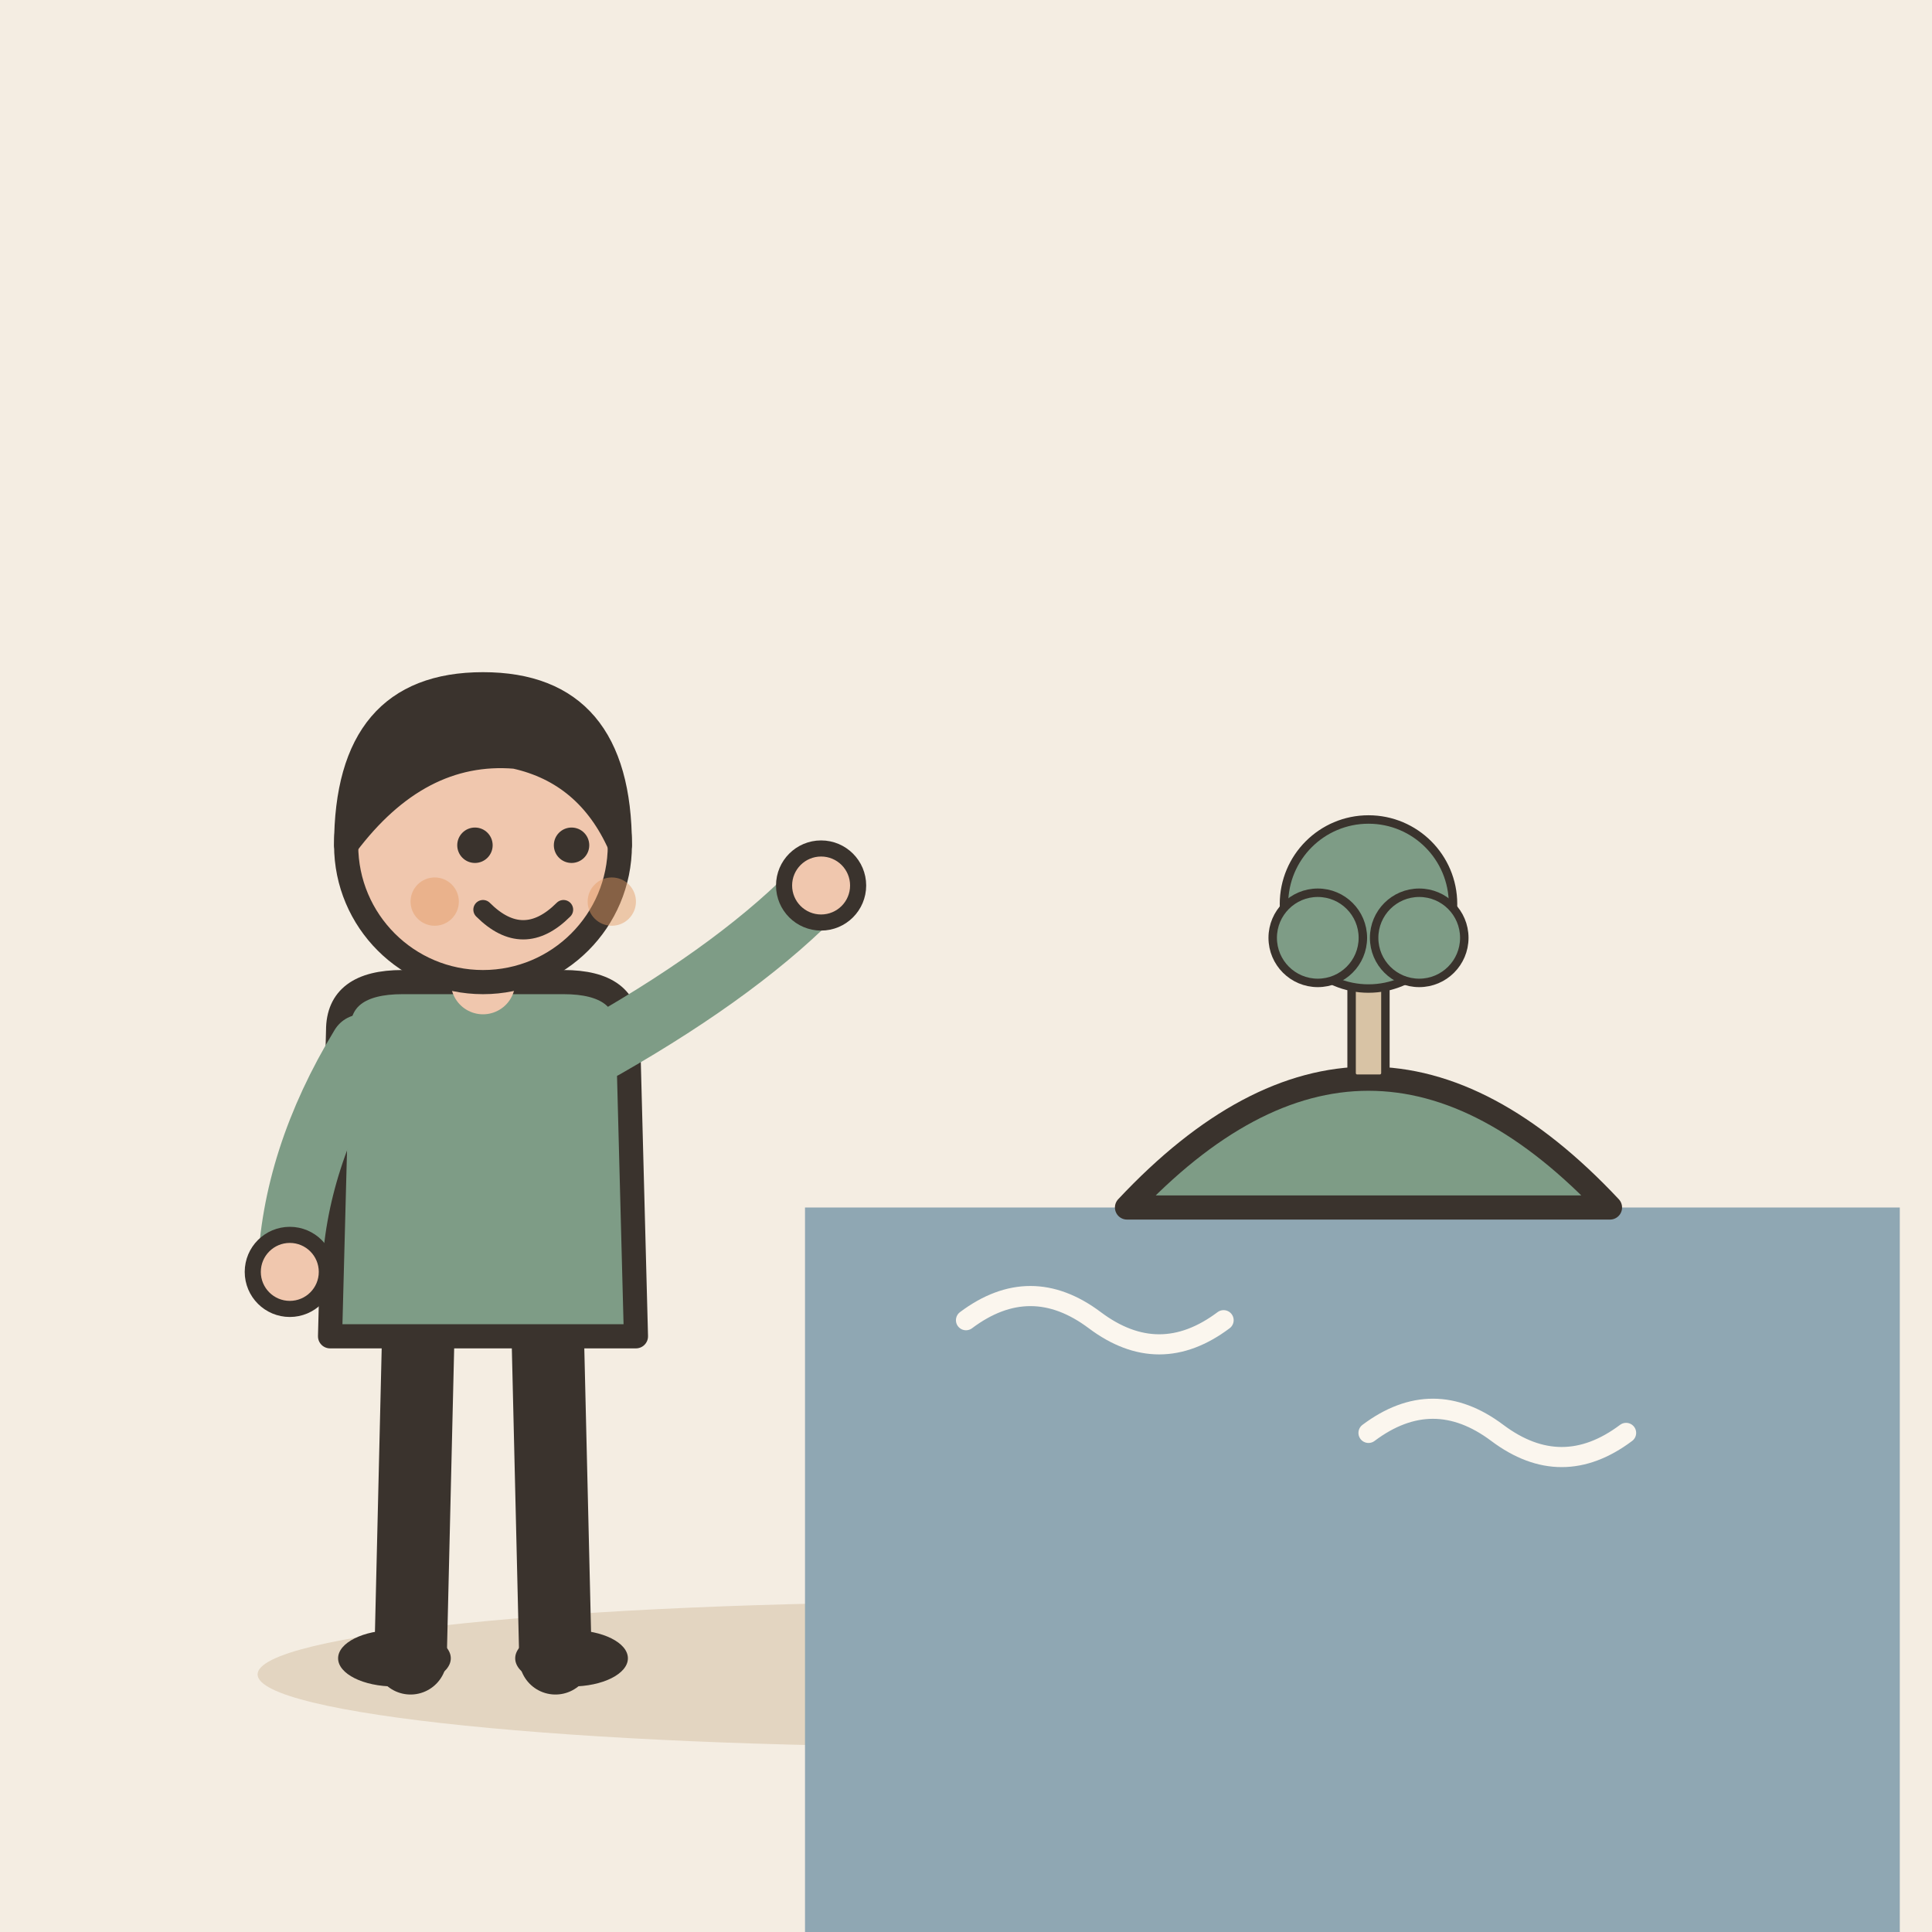
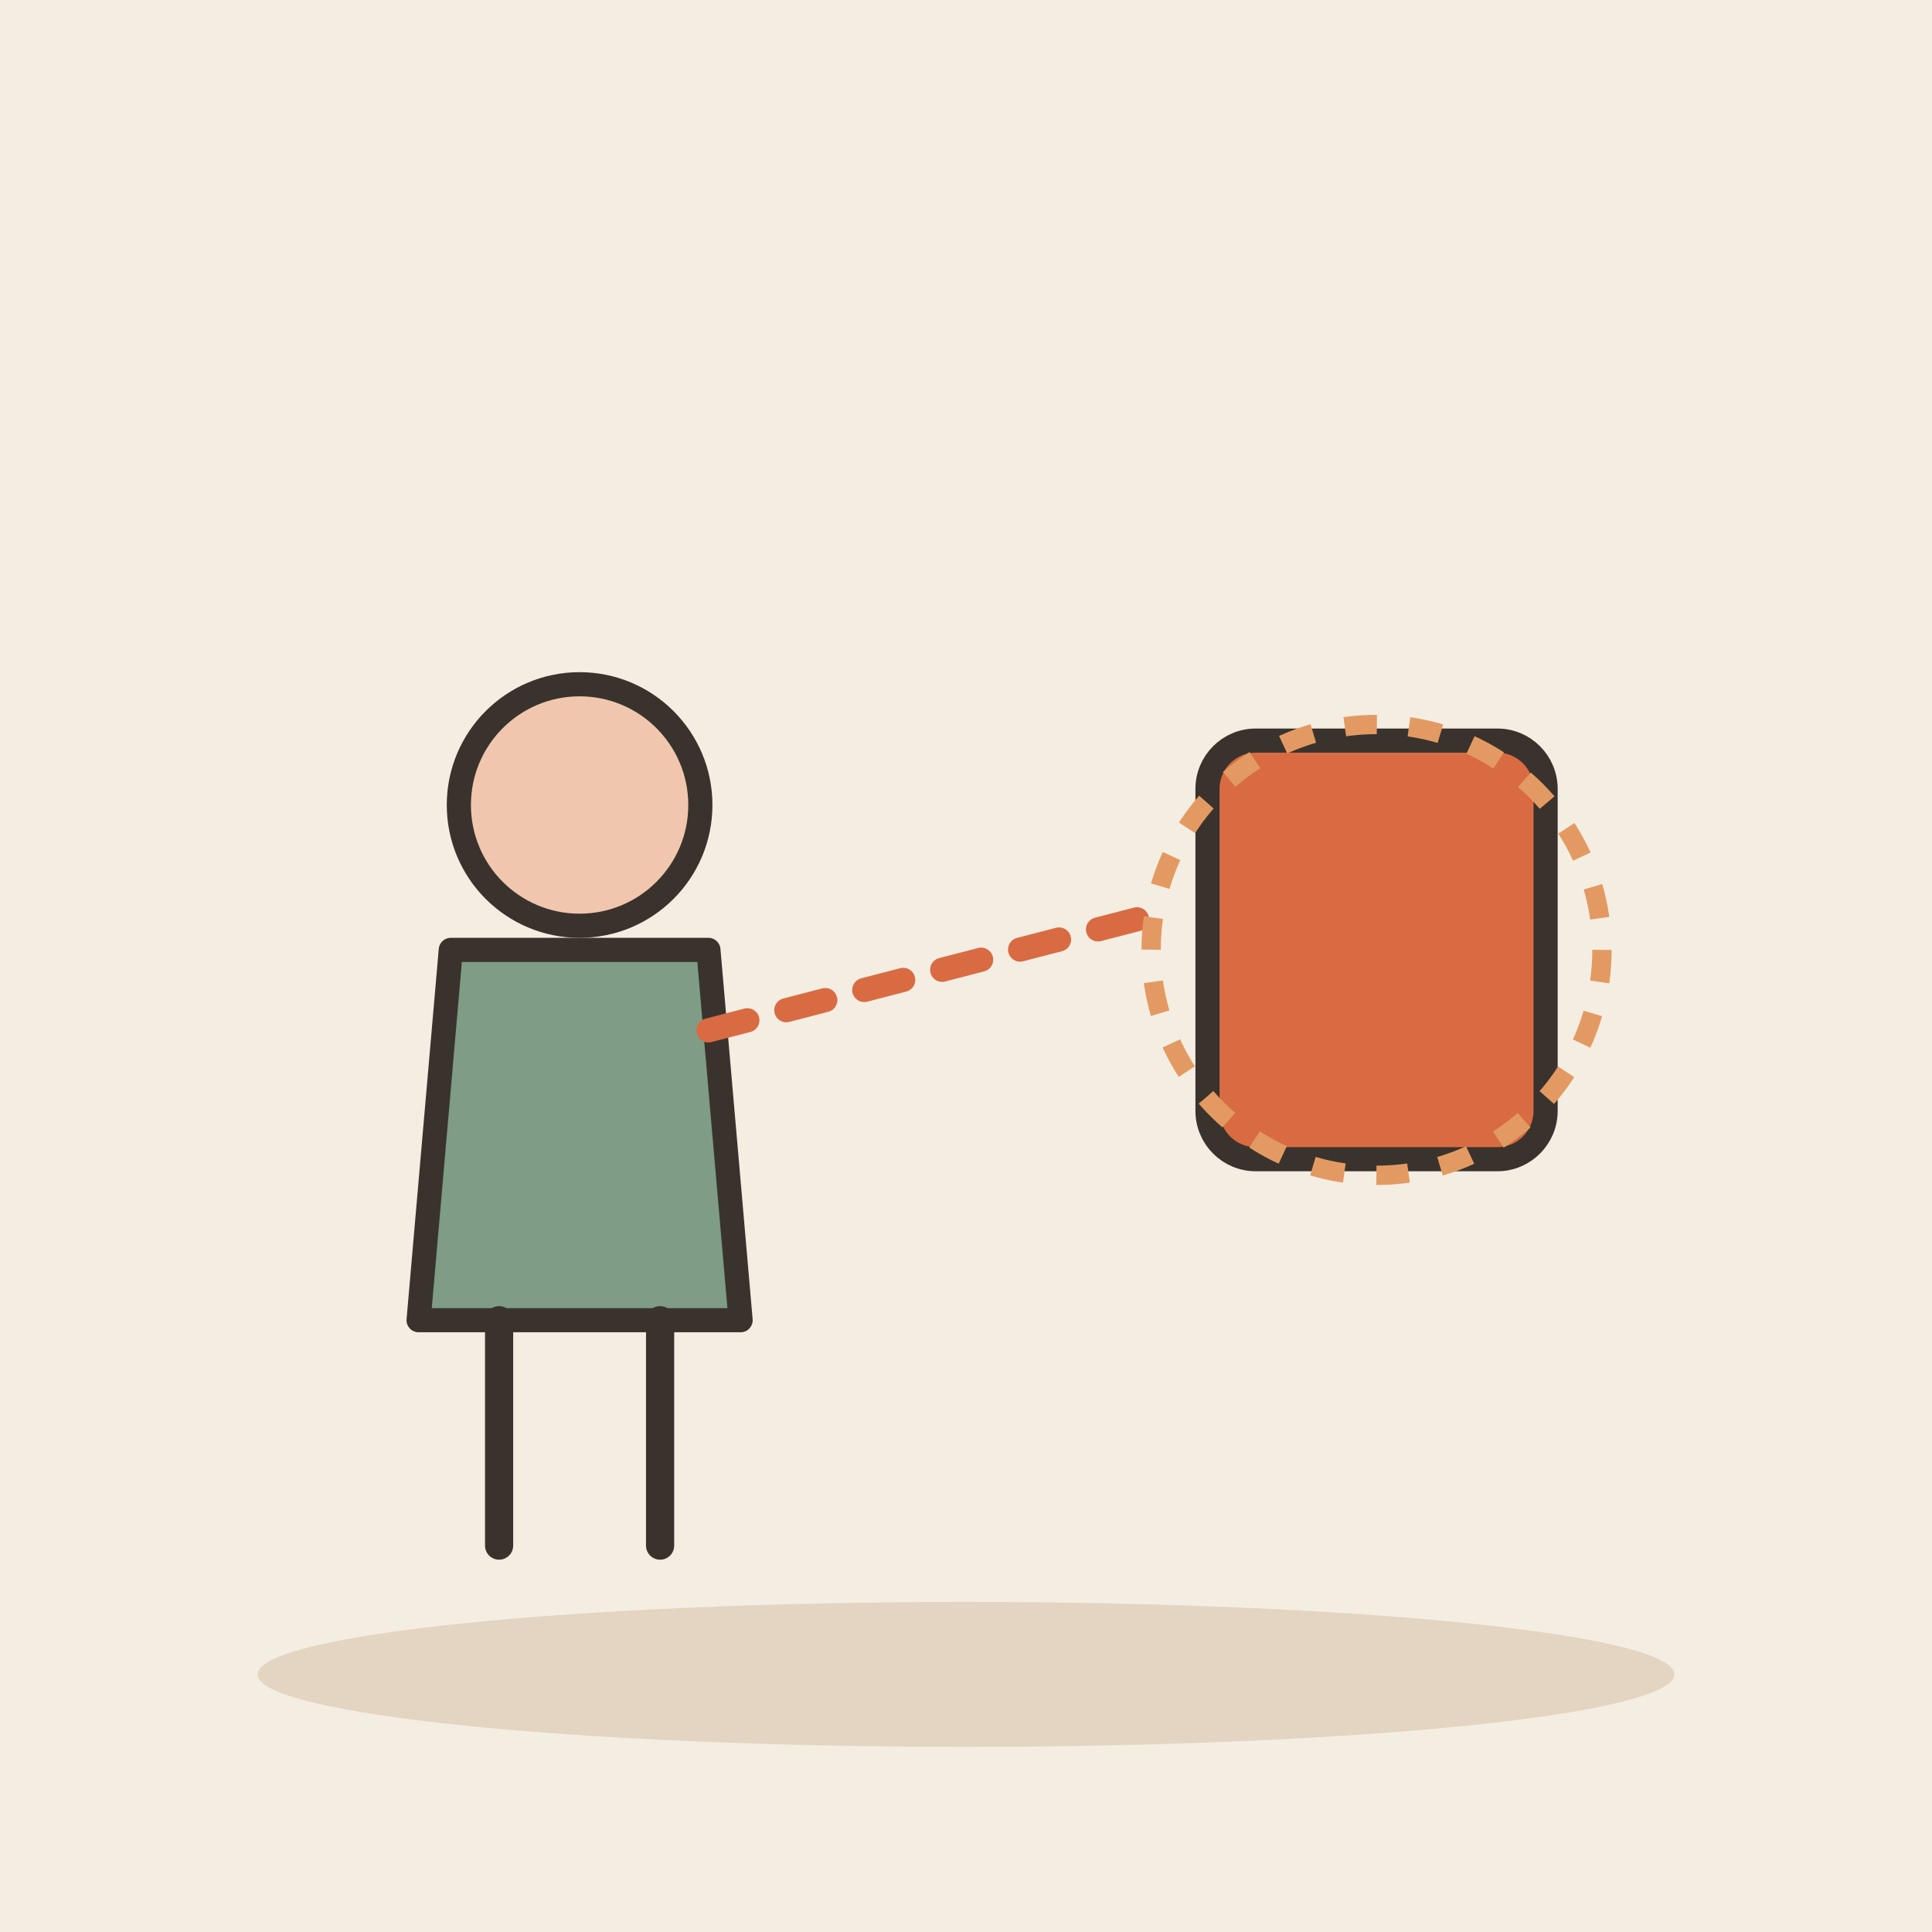
<svg xmlns="http://www.w3.org/2000/svg" viewBox="0 0 240 240" data-style="editorial">
  <rect width="240" height="240" fill="#F4EDE2" />
  <ellipse cx="120" cy="208" rx="88" ry="9" fill="#E3D5C1" />
-   <g transform="translate(60 206)">
-     <path d="M-8 -42L-9 0" stroke="#3A332D" stroke-width="9" stroke-linecap="round" fill="none" />
-     <path d="M8 -42L9 0" stroke="#3A332D" stroke-width="9" stroke-linecap="round" fill="none" />
-     <ellipse cx="-11" cy="0" rx="7" ry="3.5" fill="#3A332D" />
-     <ellipse cx="11" cy="0" rx="7" ry="3.5" fill="#3A332D" />
-     <path d="M-18 -78Q-18 -84 -10 -84L10 -84Q18 -84 18 -78L19 -40L-19 -40Z" fill="#7E9C86" stroke="#3A332D" stroke-width="3" stroke-linecap="round" stroke-linejoin="round" />
-     <path d="M-15 -76Q-23.5 -62 -24 -48" fill="none" stroke="#7E9C86" stroke-width="8" stroke-linecap="round" stroke-linejoin="round" />
-     <circle cx="-24" cy="-48" r="4.6" fill="#F0C7AE" stroke="#3A332D" stroke-linecap="round" stroke-linejoin="round" stroke-width="2" />
-     <path d="M15 -76Q32.5 -86 42 -96" fill="none" stroke="#7E9C86" stroke-width="8" stroke-linecap="round" stroke-linejoin="round" />
-     <circle cx="42" cy="-96" r="4.6" fill="#F0C7AE" stroke="#3A332D" stroke-linecap="round" stroke-linejoin="round" stroke-width="2" />
-     <path d="M0 -84L0 -88" stroke="#F0C7AE" stroke-width="8" stroke-linecap="round" fill="none" />
-     <circle cx="0" cy="-101" r="17" fill="#F0C7AE" stroke="#3A332D" stroke-width="3" stroke-linecap="round" stroke-linejoin="round" />
-     <path d="M-17 -101Q-17 -121 0 -121Q17 -121 17 -101Q13 -110 4 -112Q-8 -113 -17 -101Z" fill="#3A332D" stroke="#3A332D" stroke-width="3" stroke-linecap="round" stroke-linejoin="round" />
-     <circle cx="-1" cy="-101" r="2.2" fill="#3A332D" />
-     <circle cx="11" cy="-101" r="2.2" fill="#3A332D" />
-     <path d="M0 -93Q5 -88 10 -93" fill="none" stroke="#3A332D" stroke-width="2.4" stroke-linecap="round" stroke-linejoin="round" />
-     <circle cx="-6" cy="-94" r="3" fill="#E39A62" opacity="0.45" />
-     <circle cx="16" cy="-94" r="3" fill="#E39A62" opacity="0.45" />
-   </g>
-   <rect x="100" y="150" width="136" height="90" rx="0" fill="#8FA7B3" />
-   <path d="M120 164q8 -6 16 0t16 0" fill="none" stroke="#FBF6EE" stroke-width="2.5" stroke-linecap="round" stroke-linejoin="round" />
-   <path d="M170 178q8 -6 16 0t16 0" fill="none" stroke="#FBF6EE" stroke-width="2.5" stroke-linecap="round" stroke-linejoin="round" />
-   <path d="M140 150Q170 118 200 150Z" fill="#7E9C86" stroke="#3A332D" stroke-width="3" stroke-linecap="round" stroke-linejoin="round" />
-   <g transform="translate(170 134) scale(0.35 0.35)">
-     <rect x="-6" y="-40" width="12" height="40" rx="2" fill="#D8C3A5" stroke="#3A332D" stroke-width="3" stroke-linecap="round" stroke-linejoin="round" />
-     <circle cx="0" cy="-62" r="30" fill="#7E9C86" stroke="#3A332D" stroke-width="3" stroke-linecap="round" stroke-linejoin="round" />
-     <circle cx="-18" cy="-50" r="16" fill="#7E9C86" stroke="#3A332D" stroke-width="3" stroke-linecap="round" stroke-linejoin="round" />
-     <circle cx="18" cy="-50" r="16" fill="#7E9C86" stroke="#3A332D" stroke-width="3" stroke-linecap="round" stroke-linejoin="round" />
-   </g>
+   <circle cx="72" cy="100" r="15" fill="#F0C7AE" stroke="#3A332D" stroke-width="3" />
+   <path d="M56 118 H88 L92 164 H52 Z" fill="#7E9C86" stroke="#3A332D" stroke-width="3" stroke-linejoin="round" />
+   <path d="M62 164 V192 M82 164 V192" stroke="#3A332D" stroke-width="3.5" stroke-linecap="round" />
+   <path d="M88 128 L142 114" stroke="#D96B43" stroke-width="3" stroke-dasharray="5 5" stroke-linecap="round" />
+   <rect x="150" y="92" width="42" height="52" rx="6" fill="#D96B43" stroke="#3A332D" stroke-width="3" />
+   <circle cx="171" cy="118" r="28" fill="none" stroke="#E39A62" stroke-width="2.4" stroke-dasharray="4 4" />
</svg>
